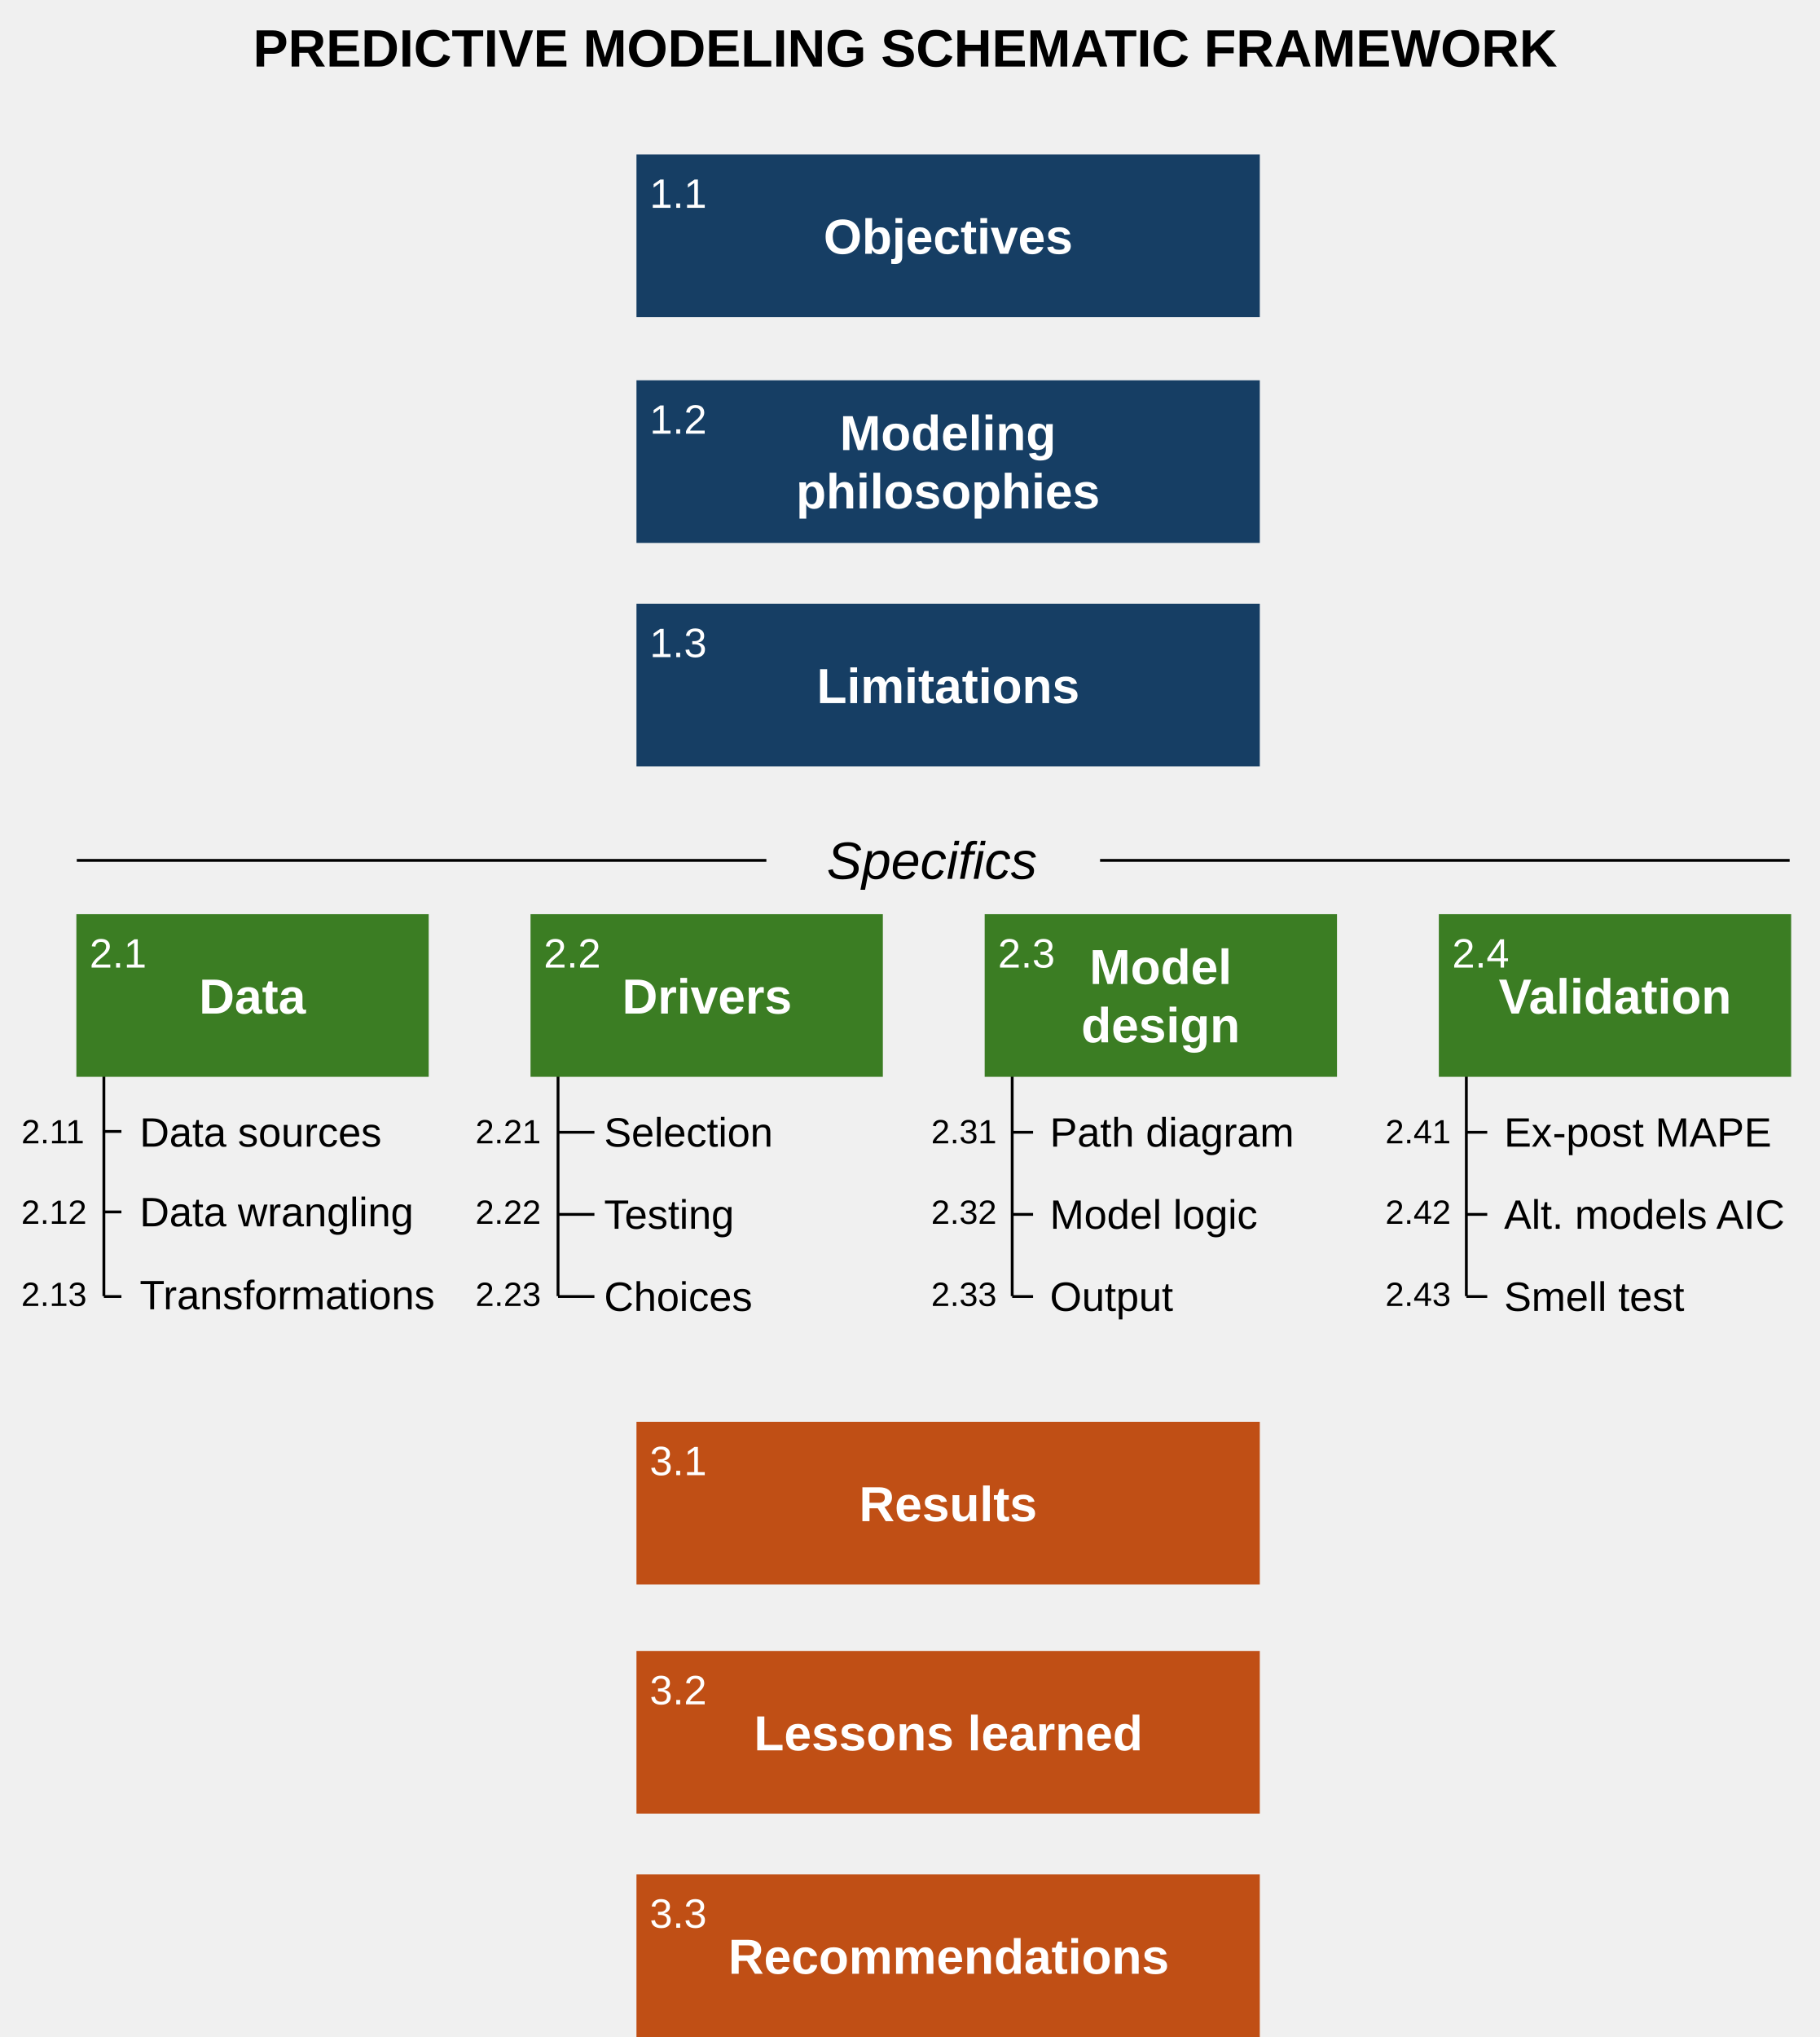
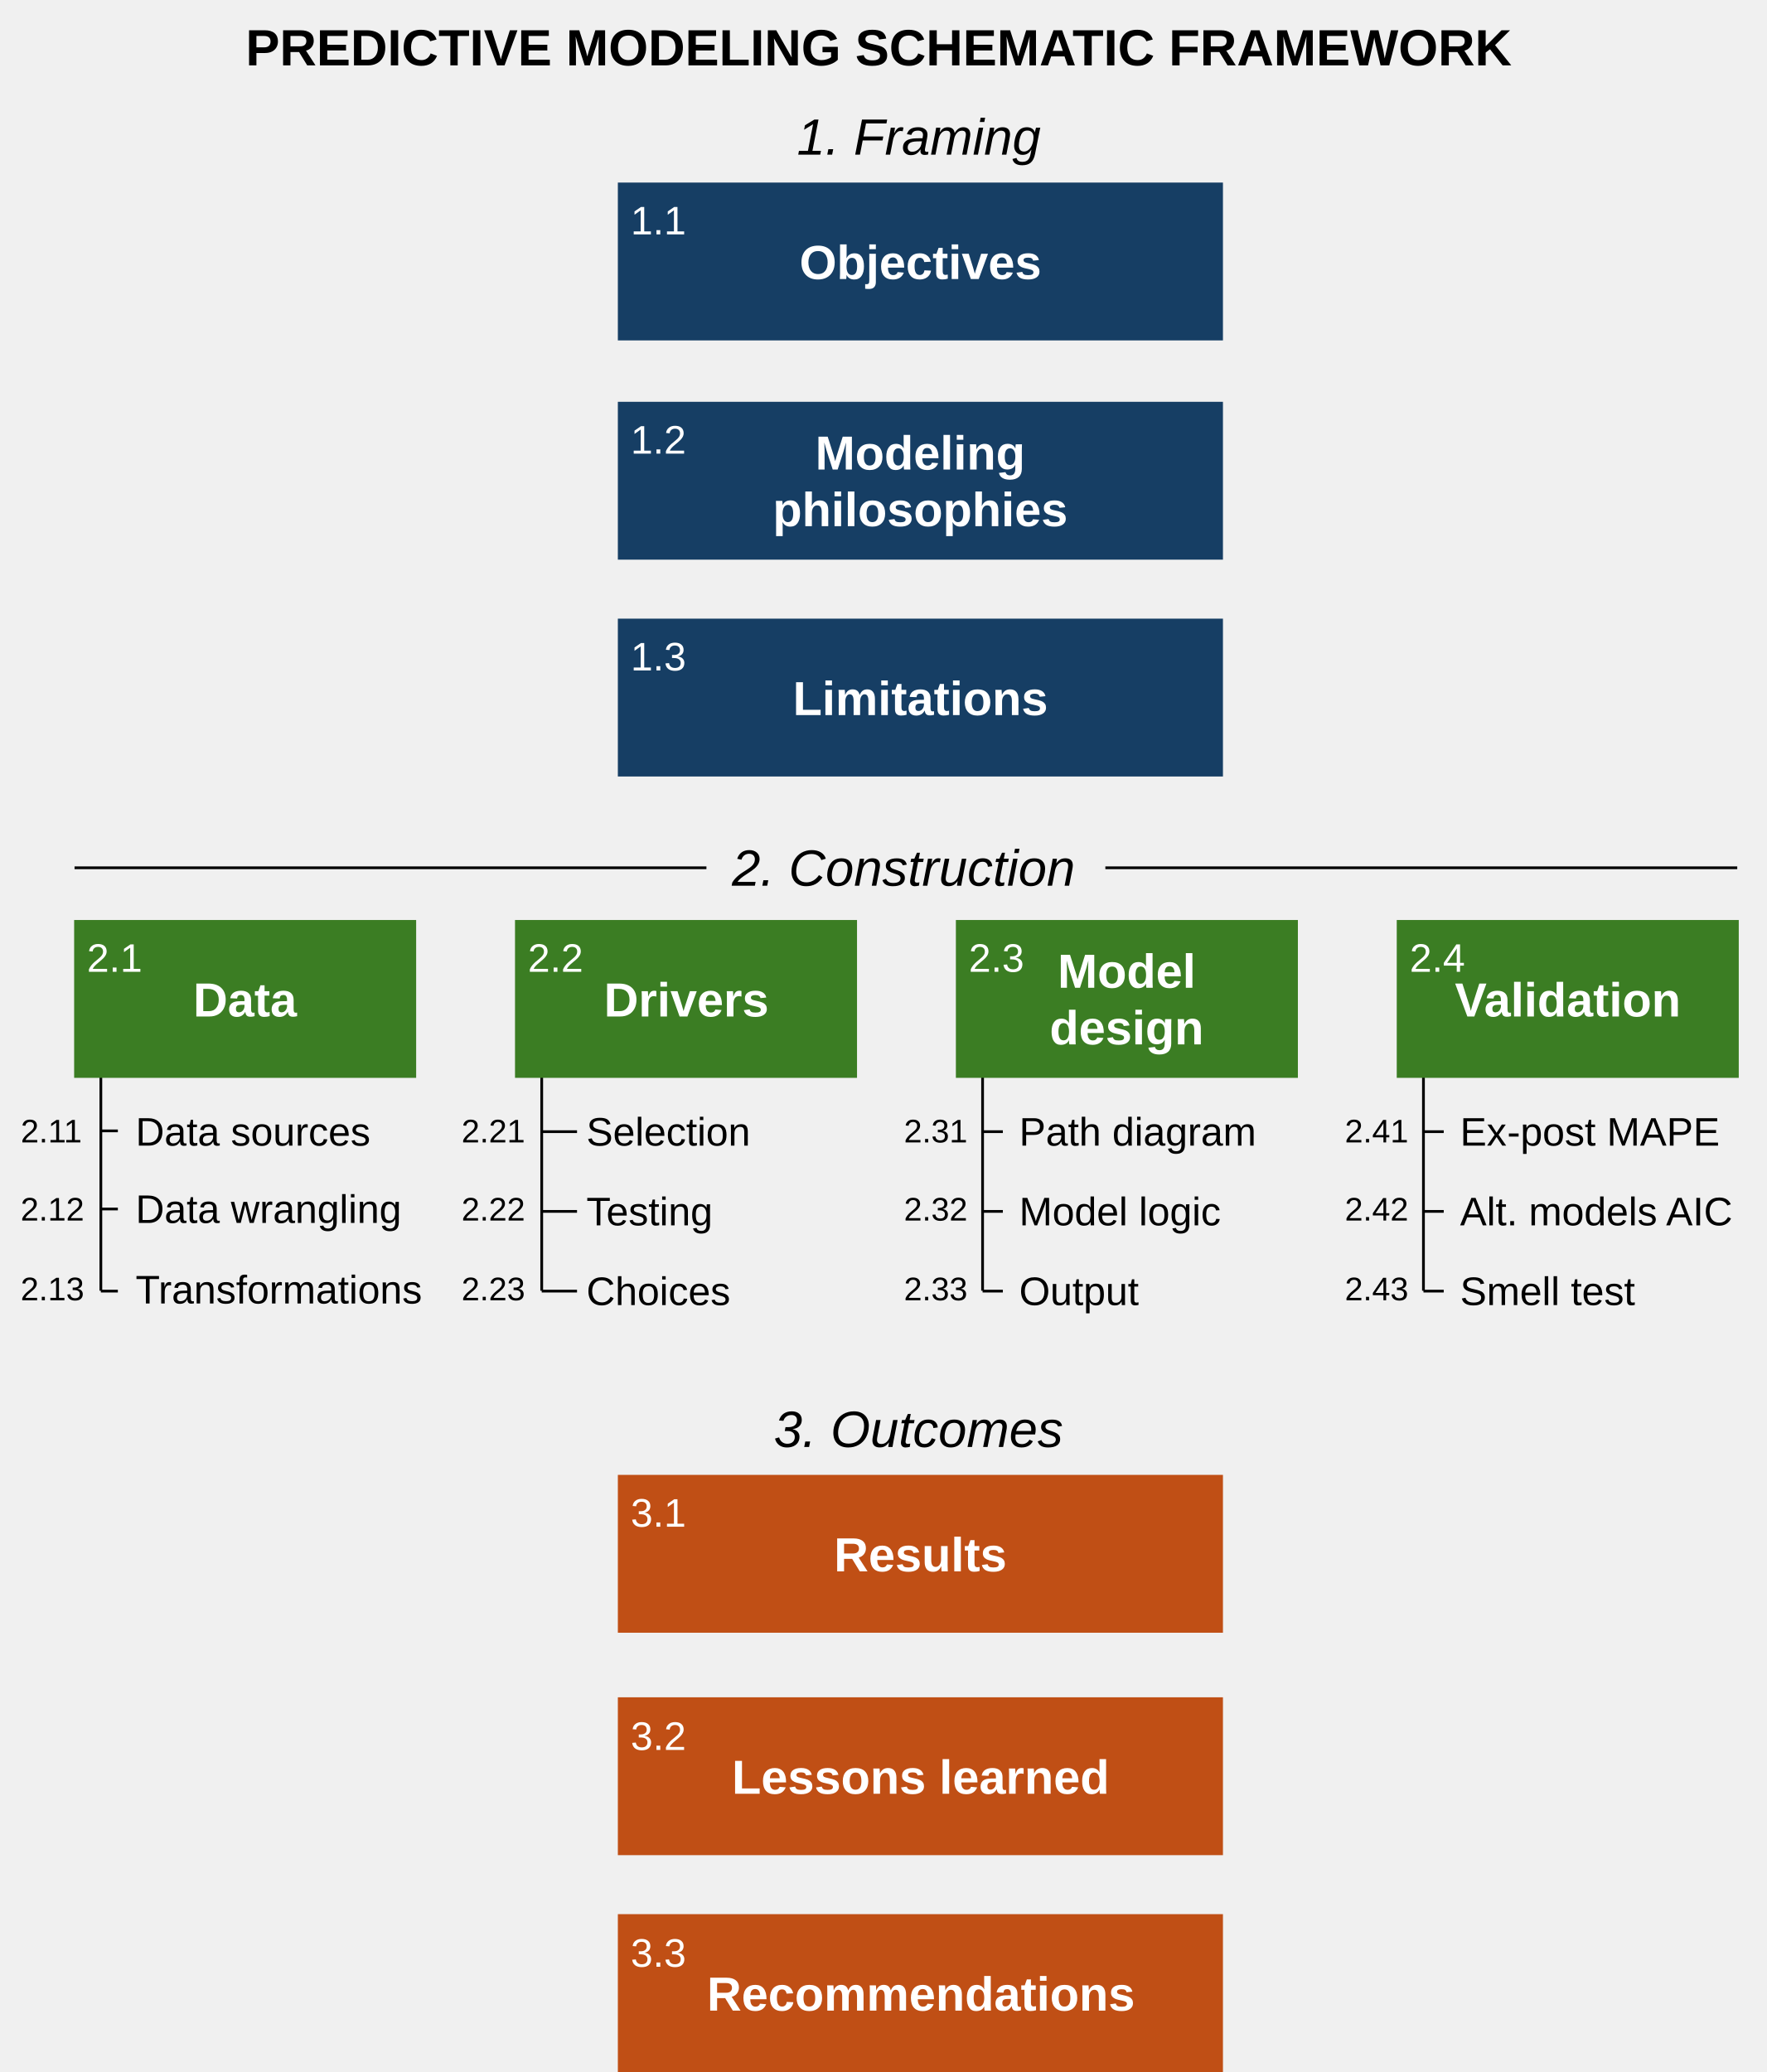
- <svg xmlns="http://www.w3.org/2000/svg" width="2216" height="2480" xml:space="preserve" overflow="hidden">
-   <g transform="translate(-125 -1158)">
-     <text font-family="Arial,Arial_MSFontService,sans-serif" font-weight="700" font-size="64" transform="matrix(1 0 0 1 433.139 1239)">PREDICTIVE MODELING SCHEMATIC FRAMEWORK</text>
+ <svg xmlns="http://www.w3.org/2000/svg" width="2216" height="2599" xml:space="preserve" overflow="hidden">
+   <g transform="translate(-125 -1117)">
+     <text font-family="Arial,Arial_MSFontService,sans-serif" font-weight="700" font-size="64" transform="matrix(1 0 0 1 433.139 1199)">PREDICTIVE MODELING SCHEMATIC FRAMEWORK</text>
    <rect x="900" y="1346" width="759" height="198" fill="#163E64" />
    <text fill="#FFFFFF" font-family="Arial,Arial_MSFontService,sans-serif" font-weight="700" font-size="60" transform="matrix(1 0 0 1 1127.84 1467)">Objectives</text>
    <rect x="900" y="1621" width="759" height="198" fill="#163E64" />
    <text fill="#FFFFFF" font-family="Arial,Arial_MSFontService,sans-serif" font-weight="700" font-size="60" transform="matrix(1 0 0 1 1147.61 1706)">Modeling </text>
    <text fill="#FFFFFF" font-family="Arial,Arial_MSFontService,sans-serif" font-weight="700" font-size="60" transform="matrix(1 0 0 1 1094.32 1777)">philosophies</text>
    <rect x="900" y="1893" width="759" height="198" fill="#163E64" />
    <text fill="#FFFFFF" font-family="Arial,Arial_MSFontService,sans-serif" font-weight="700" font-size="60" transform="matrix(1 0 0 1 1119.53 2014)">Limitations</text>
    <text fill="#FFFFFF" font-family="Arial,Arial_MSFontService,sans-serif" font-weight="400" font-size="50" transform="matrix(1 0 0 1 916.09 1411)">1.1</text>
    <text fill="#FFFFFF" font-family="Arial,Arial_MSFontService,sans-serif" font-weight="400" font-size="50" transform="matrix(1 0 0 1 916.09 1686)">1.2</text>
    <text fill="#FFFFFF" font-family="Arial,Arial_MSFontService,sans-serif" font-weight="400" font-size="50" transform="matrix(1 0 0 1 916.09 1958)">1.3</text>
-     <rect x="900" y="2889" width="759" height="198" fill="#C04F15" />
-     <text fill="#FFFFFF" font-family="Arial,Arial_MSFontService,sans-serif" font-weight="700" font-size="60" transform="matrix(1 0 0 1 1171.09 3010)">Results</text>
-     <text fill="#FFFFFF" font-family="Arial,Arial_MSFontService,sans-serif" font-weight="400" font-size="50" transform="matrix(1 0 0 1 916.09 2954)">3.1</text>
-     <rect x="900" y="3168" width="759" height="198" fill="#C04F15" />
-     <text fill="#FFFFFF" font-family="Arial,Arial_MSFontService,sans-serif" font-weight="700" font-size="60" transform="matrix(1 0 0 1 1043.05 3289)">Lessons learned</text>
-     <text fill="#FFFFFF" font-family="Arial,Arial_MSFontService,sans-serif" font-weight="400" font-size="50" transform="matrix(1 0 0 1 916.09 3233)">3.2</text>
-     <rect x="900" y="3440" width="759" height="198" fill="#C04F15" />
-     <text fill="#FFFFFF" font-family="Arial,Arial_MSFontService,sans-serif" font-weight="700" font-size="60" transform="matrix(1 0 0 1 1011.82 3561)">Recommendations</text>
-     <text fill="#FFFFFF" font-family="Arial,Arial_MSFontService,sans-serif" font-weight="400" font-size="50" transform="matrix(1 0 0 1 916.09 3505)">3.3</text>
+     <rect x="900" y="2967" width="759" height="198" fill="#C04F15" />
+     <text fill="#FFFFFF" font-family="Arial,Arial_MSFontService,sans-serif" font-weight="700" font-size="60" transform="matrix(1 0 0 1 1171.09 3088)">Results</text>
+     <text fill="#FFFFFF" font-family="Arial,Arial_MSFontService,sans-serif" font-weight="400" font-size="50" transform="matrix(1 0 0 1 916.09 3032)">3.1</text>
+     <rect x="900" y="3246" width="759" height="198" fill="#C04F15" />
+     <text fill="#FFFFFF" font-family="Arial,Arial_MSFontService,sans-serif" font-weight="700" font-size="60" transform="matrix(1 0 0 1 1043.05 3367)">Lessons learned</text>
+     <text fill="#FFFFFF" font-family="Arial,Arial_MSFontService,sans-serif" font-weight="400" font-size="50" transform="matrix(1 0 0 1 916.09 3312)">3.2</text>
+     <rect x="900" y="3518" width="759" height="198" fill="#C04F15" />
+     <text fill="#FFFFFF" font-family="Arial,Arial_MSFontService,sans-serif" font-weight="700" font-size="60" transform="matrix(1 0 0 1 1011.82 3639)">Recommendations</text>
+     <text fill="#FFFFFF" font-family="Arial,Arial_MSFontService,sans-serif" font-weight="400" font-size="50" transform="matrix(1 0 0 1 916.09 3584)">3.3</text>
    <path d="M804.5 2444.5 804.5 2736" stroke="#000000" stroke-width="3.438" stroke-miterlimit="8" fill="none" fill-rule="evenodd" />
    <path d="M804.5 2536.5 848.782 2536.5" stroke="#000000" stroke-width="3.438" stroke-miterlimit="8" fill="none" fill-rule="evenodd" />
    <text font-family="Arial,Arial_MSFontService,sans-serif" font-weight="400" font-size="50" transform="matrix(1 0 0 1 860.519 2554)">Selection</text>
    <text font-family="Arial,Arial_MSFontService,sans-serif" font-weight="400" font-size="50" transform="matrix(1 0 0 1 860.519 2654)">Testing</text>
    <text font-family="Arial,Arial_MSFontService,sans-serif" font-weight="400" font-size="50" transform="matrix(1 0 0 1 860.519 2754)">Choices</text>
    <path d="M804.5 2636.5 848.782 2636.5" stroke="#000000" stroke-width="3.438" stroke-miterlimit="8" fill="none" fill-rule="evenodd" />
    <path d="M804.5 2736.5 848.782 2736.5" stroke="#000000" stroke-width="3.438" stroke-miterlimit="8" fill="none" fill-rule="evenodd" />
    <rect x="771" y="2271" width="429" height="198" fill="#3B7D23" />
    <text fill="#FFFFFF" font-family="Arial,Arial_MSFontService,sans-serif" font-weight="700" font-size="60" transform="matrix(1 0 0 1 882.523 2392)">Drivers</text>
    <text fill="#FFFFFF" font-family="Arial,Arial_MSFontService,sans-serif" font-weight="400" font-size="50" transform="matrix(1 0 0 1 787.075 2336)">2.2</text>
    <text font-family="Arial,Arial_MSFontService,sans-serif" font-weight="400" font-size="41" transform="matrix(1 0 0 1 703.895 2550)">2.21</text>
    <text font-family="Arial,Arial_MSFontService,sans-serif" font-weight="400" font-size="41" transform="matrix(1 0 0 1 703.895 2648)">2.22</text>
    <text font-family="Arial,Arial_MSFontService,sans-serif" font-weight="400" font-size="41" transform="matrix(1 0 0 1 703.895 2748)">2.23</text>
-     <text font-family="Arial,Arial_MSFontService,sans-serif" font-style="italic" font-weight="400" font-size="64" transform="matrix(1 0 0 1 1131.65 2228)">Specifics</text>
-     <path d="M1464.5 2205.5 2304.17 2205.5" stroke="#000000" stroke-width="3.438" stroke-miterlimit="8" fill="none" fill-rule="evenodd" />
-     <path d="M218.5 2205.5 1058.17 2205.5" stroke="#000000" stroke-width="3.438" stroke-miterlimit="8" fill="none" fill-rule="evenodd" />
+     <text font-family="Arial,Arial_MSFontService,sans-serif" font-style="italic" font-weight="400" font-size="64" transform="matrix(1 0 0 1 1043.13 2228)">2. Construction</text>
+     <path d="M0 0 792.613 0" stroke="#000000" stroke-width="3.438" stroke-miterlimit="8" fill="none" fill-rule="evenodd" transform="matrix(1 0 0 -1 1511.5 2205.5)" />
+     <path d="M218.5 2205.5 1011.11 2205.5" stroke="#000000" stroke-width="3.438" stroke-miterlimit="8" fill="none" fill-rule="evenodd" />
    <path d="M251.5 2444.5 251.501 2736" stroke="#000000" stroke-width="3.438" stroke-miterlimit="8" fill="none" fill-rule="evenodd" />
    <path d="M251.5 2535.5 272.84 2535.5" stroke="#000000" stroke-width="3.438" stroke-miterlimit="8" fill="none" fill-rule="evenodd" />
    <text font-family="Arial,Arial_MSFontService,sans-serif" font-weight="400" font-size="50" transform="matrix(1 0 0 1 295.059 2554)">Data sources</text>
    <text font-family="Arial,Arial_MSFontService,sans-serif" font-weight="400" font-size="50" transform="matrix(1 0 0 1 295.059 2651)">Data wrangling</text>
    <text font-family="Arial,Arial_MSFontService,sans-serif" font-weight="400" font-size="50" transform="matrix(1 0 0 1 295.059 2752)">Transformations</text>
    <path d="M251.5 2633.5 272.84 2633.5" stroke="#000000" stroke-width="3.438" stroke-miterlimit="8" fill="none" fill-rule="evenodd" />
    <path d="M251.5 2736.5 272.84 2736.5" stroke="#000000" stroke-width="3.438" stroke-miterlimit="8" fill="none" fill-rule="evenodd" />
    <rect x="218" y="2271" width="429" height="198" fill="#3B7D23" />
    <text fill="#FFFFFF" font-family="Arial,Arial_MSFontService,sans-serif" font-weight="700" font-size="60" transform="matrix(1 0 0 1 367.28 2392)">Data</text>
    <text fill="#FFFFFF" font-family="Arial,Arial_MSFontService,sans-serif" font-weight="400" font-size="50" transform="matrix(1 0 0 1 234.02 2336)">2.1</text>
    <text font-family="Arial,Arial_MSFontService,sans-serif" font-weight="400" font-size="41" transform="matrix(1 0 0 1 151.001 2550)">2.11</text>
    <text font-family="Arial,Arial_MSFontService,sans-serif" font-weight="400" font-size="41" transform="matrix(1 0 0 1 150.84 2648)">2.12</text>
    <text font-family="Arial,Arial_MSFontService,sans-serif" font-weight="400" font-size="41" transform="matrix(1 0 0 1 150.84 2748)">2.13</text>
    <path d="M1357.5 2444.5 1357.5 2736" stroke="#000000" stroke-width="3.438" stroke-miterlimit="8" fill="none" fill-rule="evenodd" />
    <path d="M1357.5 2536.5 1382.93 2536.5" stroke="#000000" stroke-width="3.438" stroke-miterlimit="8" fill="none" fill-rule="evenodd" />
    <text font-family="Arial,Arial_MSFontService,sans-serif" font-weight="400" font-size="50" transform="matrix(1 0 0 1 1403.38 2554)">Path diagram</text>
    <text font-family="Arial,Arial_MSFontService,sans-serif" font-weight="400" font-size="50" transform="matrix(1 0 0 1 1403.38 2654)">Model logic</text>
    <text font-family="Arial,Arial_MSFontService,sans-serif" font-weight="400" font-size="50" transform="matrix(1 0 0 1 1403.38 2754)">Output</text>
    <path d="M1357.5 2636.5 1382.93 2636.5" stroke="#000000" stroke-width="3.438" stroke-miterlimit="8" fill="none" fill-rule="evenodd" />
    <path d="M1357.5 2736.5 1382.93 2736.5" stroke="#000000" stroke-width="3.438" stroke-miterlimit="8" fill="none" fill-rule="evenodd" />
    <rect x="1324" y="2271" width="429" height="198" fill="#3B7D23" />
    <text fill="#FFFFFF" font-family="Arial,Arial_MSFontService,sans-serif" font-weight="700" font-size="60" transform="matrix(1 0 0 1 1451.61 2356)">Model</text>
    <text fill="#FFFFFF" font-family="Arial,Arial_MSFontService,sans-serif" font-weight="700" font-size="60" transform="matrix(1 0 0 1 1441.59 2427)">design</text>
    <text fill="#FFFFFF" font-family="Arial,Arial_MSFontService,sans-serif" font-weight="400" font-size="50" transform="matrix(1 0 0 1 1340.13 2336)">2.3</text>
    <text font-family="Arial,Arial_MSFontService,sans-serif" font-weight="400" font-size="41" transform="matrix(1 0 0 1 1258.82 2550)">2.31</text>
    <text font-family="Arial,Arial_MSFontService,sans-serif" font-weight="400" font-size="41" transform="matrix(1 0 0 1 1258.82 2648)">2.32</text>
    <text font-family="Arial,Arial_MSFontService,sans-serif" font-weight="400" font-size="41" transform="matrix(1 0 0 1 1258.82 2748)">2.33</text>
    <path d="M1910.5 2444.5 1910.5 2736" stroke="#000000" stroke-width="3.438" stroke-miterlimit="8" fill="none" fill-rule="evenodd" />
    <path d="M1910.5 2536.5 1935.93 2536.5" stroke="#000000" stroke-width="3.438" stroke-miterlimit="8" fill="none" fill-rule="evenodd" />
    <text font-family="Arial,Arial_MSFontService,sans-serif" font-weight="400" font-size="50" transform="matrix(1 0 0 1 1956.44 2554)">Ex</text>
    <text font-family="Arial,Arial_MSFontService,sans-serif" font-weight="400" font-size="50" transform="matrix(1 0 0 1 2015.45 2554)">-</text>
    <text font-family="Arial,Arial_MSFontService,sans-serif" font-weight="400" font-size="50" transform="matrix(1 0 0 1 2032.06 2554)">post MAPE</text>
    <text font-family="Arial,Arial_MSFontService,sans-serif" font-weight="400" font-size="50" transform="matrix(1 0 0 1 1956.44 2654)">Alt. models AIC</text>
    <text font-family="Arial,Arial_MSFontService,sans-serif" font-weight="400" font-size="50" transform="matrix(1 0 0 1 1956.44 2754)">Smell test</text>
    <path d="M1910.5 2636.5 1935.93 2636.5" stroke="#000000" stroke-width="3.438" stroke-miterlimit="8" fill="none" fill-rule="evenodd" />
    <path d="M1910.5 2736.5 1935.93 2736.5" stroke="#000000" stroke-width="3.438" stroke-miterlimit="8" fill="none" fill-rule="evenodd" />
    <rect x="1877" y="2271" width="429" height="198" fill="#3B7D23" />
    <text fill="#FFFFFF" font-family="Arial,Arial_MSFontService,sans-serif" font-weight="700" font-size="60" transform="matrix(1 0 0 1 1949.88 2392)">Validation</text>
    <text fill="#FFFFFF" font-family="Arial,Arial_MSFontService,sans-serif" font-weight="400" font-size="50" transform="matrix(1 0 0 1 1893.19 2336)">2.4</text>
    <text font-family="Arial,Arial_MSFontService,sans-serif" font-weight="400" font-size="41" transform="matrix(1 0 0 1 1811.87 2550)">2.41</text>
    <text font-family="Arial,Arial_MSFontService,sans-serif" font-weight="400" font-size="41" transform="matrix(1 0 0 1 1811.87 2648)">2.42</text>
    <text font-family="Arial,Arial_MSFontService,sans-serif" font-weight="400" font-size="41" transform="matrix(1 0 0 1 1811.87 2748)">2.43</text>
+     <text font-family="Arial,Arial_MSFontService,sans-serif" font-style="italic" font-weight="400" font-size="64" transform="matrix(1 0 0 1 1124.59 1311)">1. Framing</text>
+     <text font-family="Arial,Arial_MSFontService,sans-serif" font-style="italic" font-weight="400" font-size="64" transform="matrix(1 0 0 1 1095.67 2932)">3. Outcomes</text>
  </g>
</svg>
